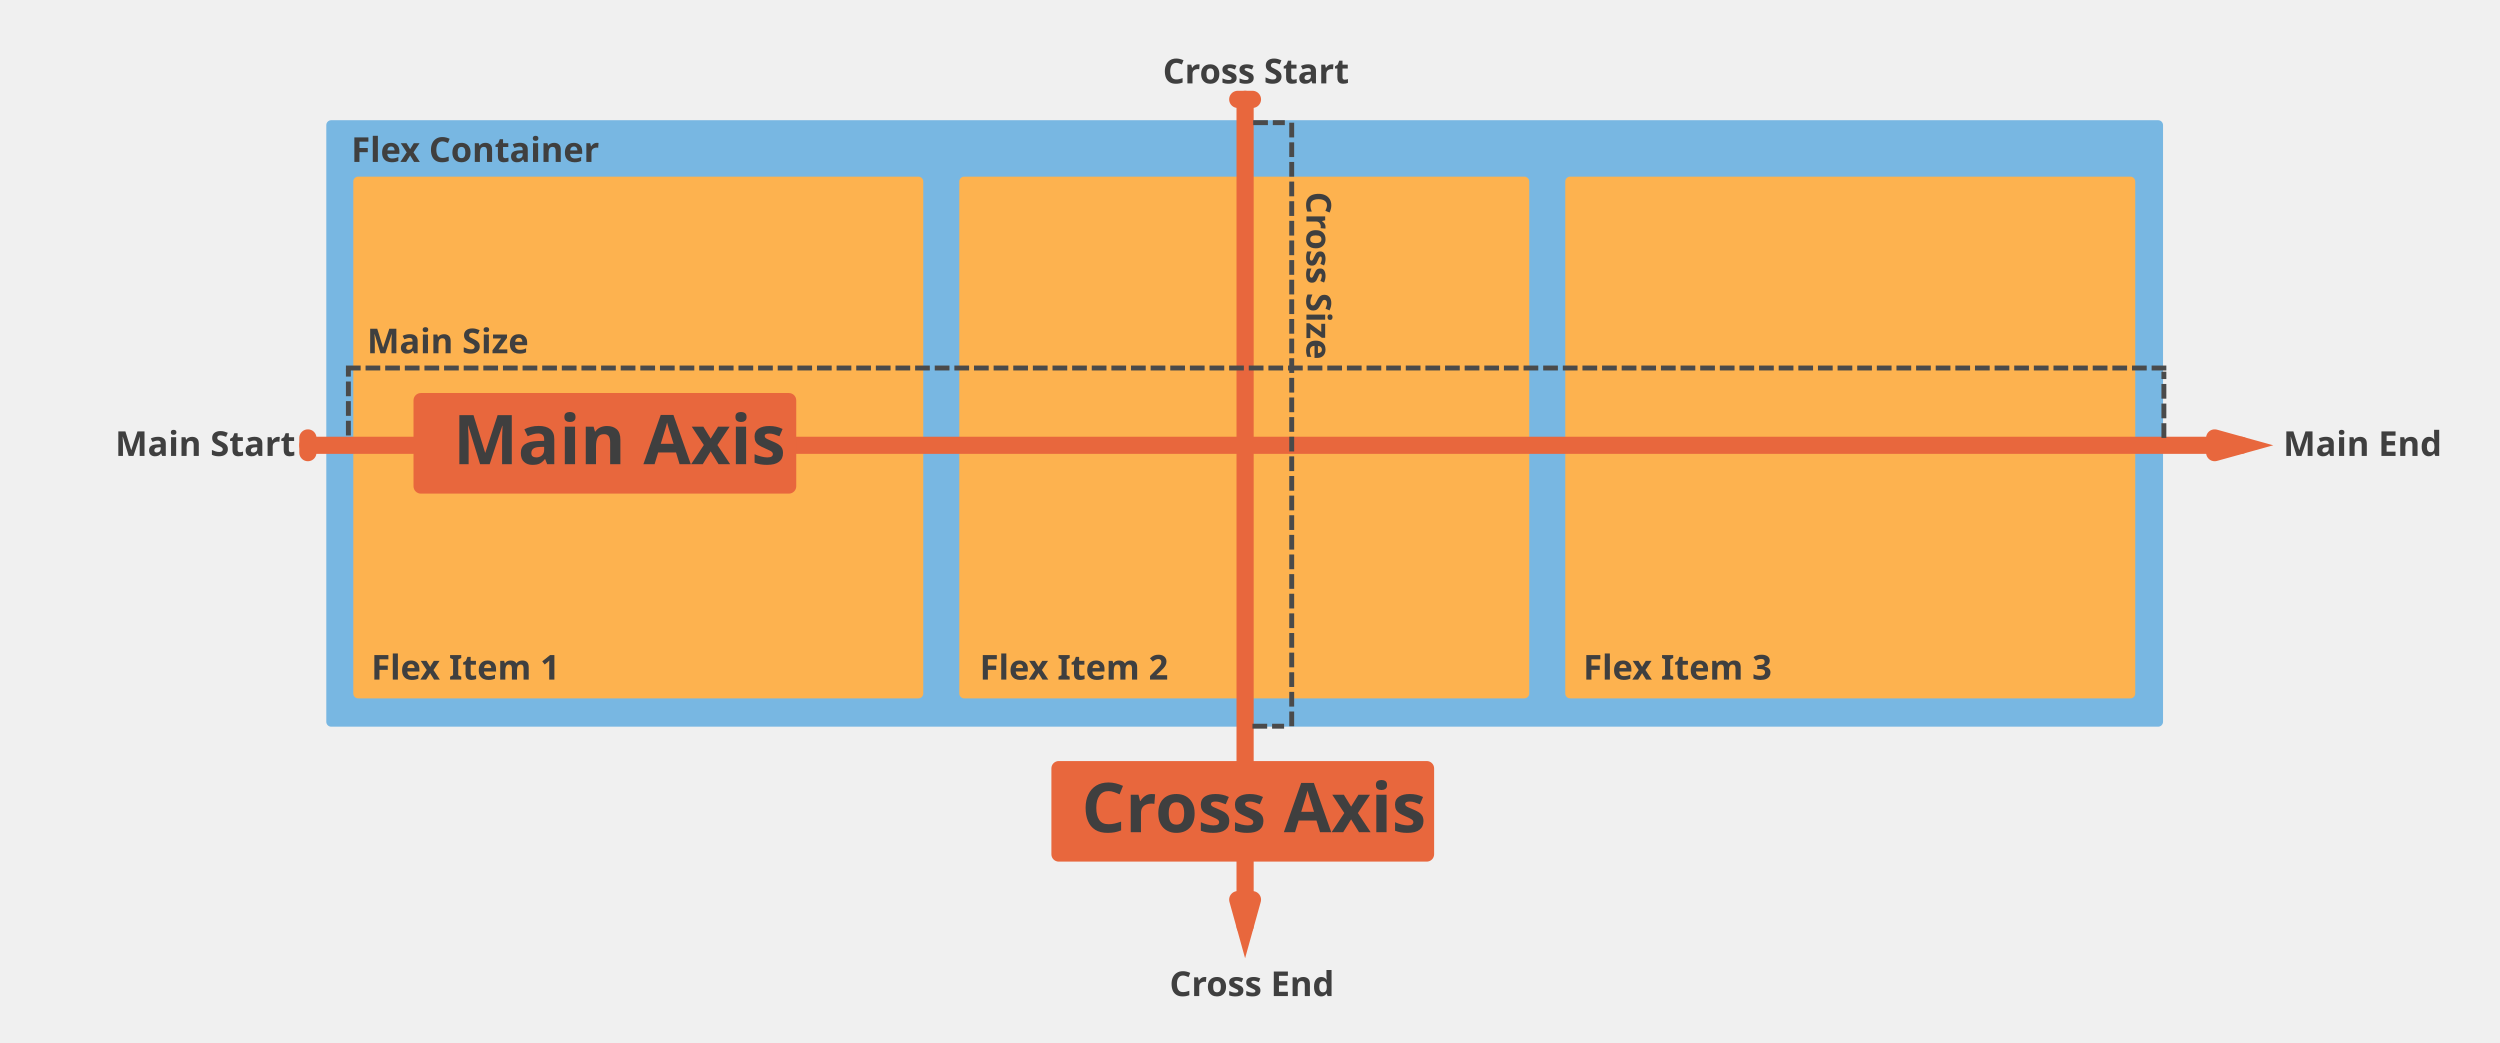
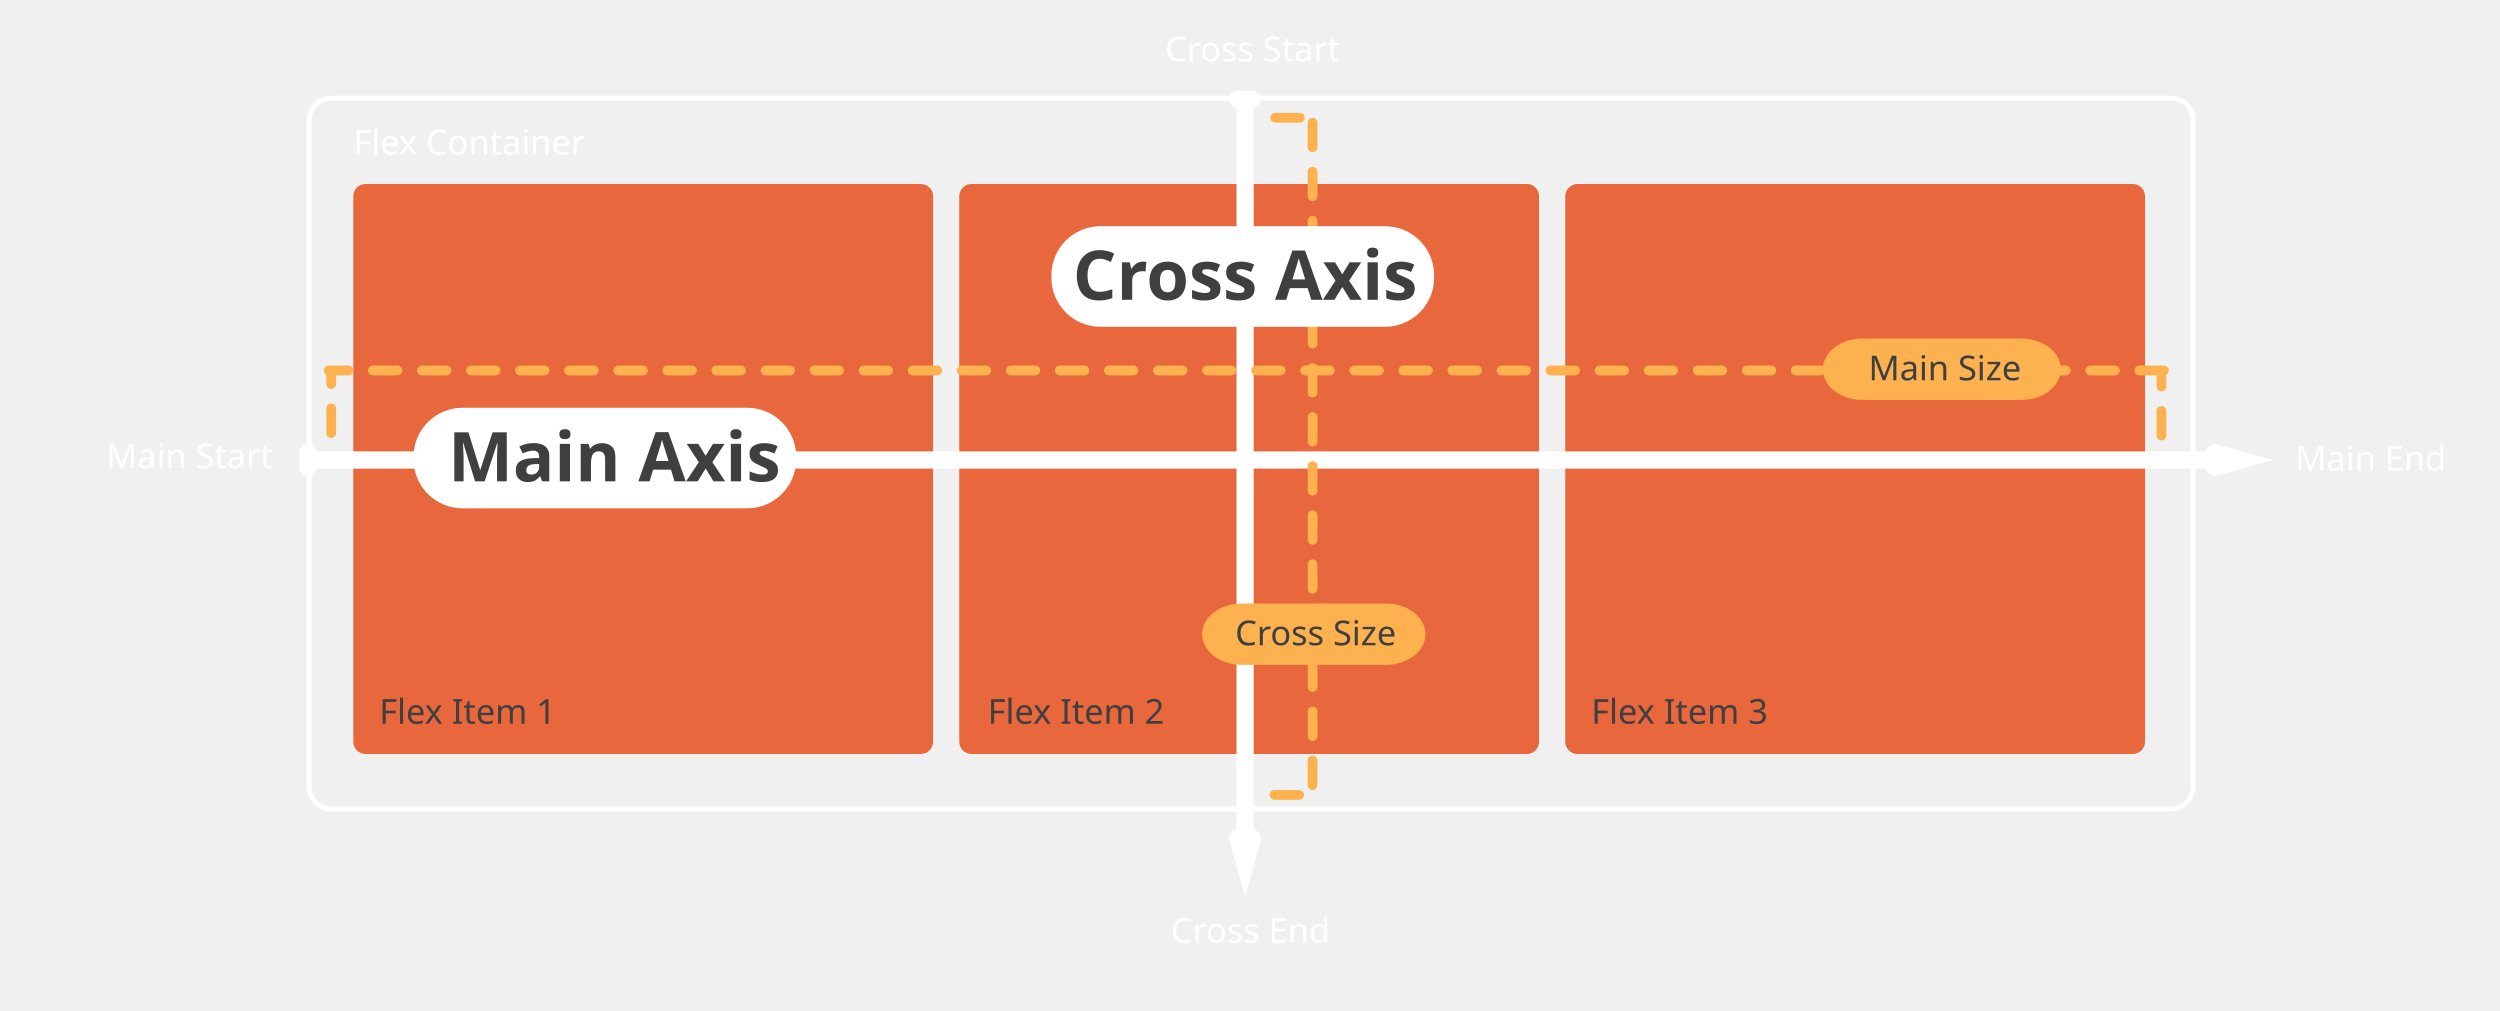
- <svg xmlns="http://www.w3.org/2000/svg" width="1019px" height="425px" viewBox="0 0 1019 425" version="1.1" style="background: #FFFFFF;">
-   <defs />
+ <svg xmlns="http://www.w3.org/2000/svg" xmlns:xlink="http://www.w3.org/1999/xlink" width="1019px" height="412px" viewBox="0 0 1019 412" version="1.1">
+   <defs>
+     <rect id="path-1" x="125" y="39" width="769.865" height="291.7" rx="10" />
+     <mask id="mask-2" maskContentUnits="userSpaceOnUse" maskUnits="objectBoundingBox" x="0" y="0" width="769.865" height="291.7" fill="white">
+       <use xlink:href="#path-1" />
+     </mask>
+   </defs>
  <g id="Page-1" stroke="none" stroke-width="1" fill="none" fill-rule="evenodd">
    <g id="flex-box-overview">
-       <rect id="Rectangle-1" fill="#78B7E2" x="133" y="49" width="748.65" height="247.2" rx="2" />
-       <rect id="Rectangle-1-Copy" fill="#FDB24F" x="144" y="72" width="232.32" height="212.66" rx="2" />
-       <rect id="Rectangle-1-Copy-2" fill="#FDB24F" x="391" y="72" width="232.32" height="212.66" rx="2" />
-       <rect id="Rectangle-1-Copy-3" fill="#FDB24F" x="638" y="72" width="232.32" height="212.66" rx="2" />
-       <text id="Flex-Item-1" font-family="Avenir-Heavy, Avenir" font-size="14" font-weight="600" fill="#3F3F3F">
-         <tspan x="151.32" y="277">Flex Item 1</tspan>
+       <use id="Rectangle-1" stroke="#FFFFFF" mask="url(#mask-2)" stroke-width="4" xlink:href="#path-1" />
+       <rect id="Rectangle-1-Copy" fill="#E8673D" x="144" y="75" width="236.32" height="232.33" rx="5" />
+       <rect id="Rectangle-1-Copy-2" fill="#E8673D" x="391" y="75" width="236.32" height="232.33" rx="5" />
+       <rect id="Rectangle-1-Copy-3" fill="#E8673D" x="638" y="75" width="236.32" height="232.33" rx="5" />
+       <text id="Flex-Item-1" font-family="Avenir-Medium, Avenir" font-size="14" font-weight="400" fill="#3F3F3F">
+         <tspan x="154.601" y="295">Flex Item 1</tspan>
      </text>
-       <text id="Main-Start" font-family="Avenir-Heavy, Avenir" font-size="14" font-weight="600" fill="#3F3F3F">
-         <tspan x="46.965" y="185.84">Main Start</tspan>
+       <text id="Main-Start" font-family="Avenir-Medium, Avenir" font-size="14" font-weight="400" fill="#FFFFFF">
+         <tspan x="43.275" y="190.84">Main Start</tspan>
      </text>
-       <text id="Main-End" font-family="Avenir-Heavy, Avenir" font-size="14" font-weight="600" fill="#3F3F3F">
-         <tspan x="930.644" y="185.84">Main End</tspan>
+       <text id="Main-End" font-family="Avenir-Medium, Avenir" font-size="14" font-weight="400" fill="#FFFFFF">
+         <tspan x="935.561" y="191.84">Main End</tspan>
      </text>
-       <text id="Cross-Start" font-family="Avenir-Heavy, Avenir" font-size="14" font-weight="600" fill="#3F3F3F">
-         <tspan x="473.978" y="34">Cross Start</tspan>
+       <text id="Cross-Start" font-family="Avenir-Medium, Avenir" font-size="14" font-weight="400" fill="#FFFFFF">
+         <tspan x="474.867" y="25">Cross Start</tspan>
      </text>
-       <text id="Main-Size" font-family="Avenir-Heavy, Avenir" font-size="14" font-weight="600" fill="#3F3F3F">
-         <tspan x="149.619" y="144">Main Size</tspan>
+       <text id="Cross-End" font-family="Avenir-Medium, Avenir" font-size="14" font-weight="400" fill="#FFFFFF">
+         <tspan x="477.216" y="384.246">Cross End</tspan>
      </text>
-       <text id="Cross-Size" transform="translate(537, 111.5) rotate(-270) translate(-537, -111.5) " font-family="Avenir-Heavy, Avenir" font-size="14" font-weight="600" fill="#3F3F3F">
-         <tspan x="503.694" y="116">Cross Size</tspan>
+       <text id="Flex-Container" font-family="Avenir-Medium, Avenir" font-size="14" font-weight="400" fill="#FFFFFF">
+         <tspan x="144.076" y="63">Flex Container</tspan>
      </text>
-       <text id="Cross-End" font-family="Avenir-Heavy, Avenir" font-size="14" font-weight="600" fill="#3F3F3F">
-         <tspan x="476.719" y="406">Cross End</tspan>
+       <text id="Flex-Item-2" font-family="Avenir-Medium, Avenir" font-size="14" font-weight="400" fill="#3F3F3F">
+         <tspan x="402.601" y="295">Flex Item 2</tspan>
      </text>
-       <text id="Flex-Container" font-family="Avenir-Heavy, Avenir" font-size="14" font-weight="600" fill="#3F3F3F">
-         <tspan x="143.169" y="66">Flex Container</tspan>
+       <text id="Flex-Item-3" font-family="Avenir-Medium, Avenir" font-size="14" font-weight="400" fill="#3F3F3F">
+         <tspan x="648.601" y="295">Flex Item 3</tspan>
      </text>
-       <text id="Flex-Item-2" font-family="Avenir-Heavy, Avenir" font-size="14" font-weight="600" fill="#3F3F3F">
-         <tspan x="399.32" y="277">Flex Item 2</tspan>
+       <path d="M125.494,187.5 L913.503,187.5" id="Line" stroke="#FFFFFF" stroke-width="7" stroke-linecap="round" />
+       <path id="Line-decoration-1" d="M125.494,184.5 L125.494,190.5" stroke="#FFFFFF" stroke-width="7" stroke-linecap="round" />
+       <path id="Line-decoration-2" d="M902.703,190.5 L913.503,187.5 L902.703,184.5" stroke="#FFFFFF" stroke-width="7" stroke-linecap="round" />
+       <rect id="Rectangle-5" fill="#FFFFFF" x="168.547" y="166.2" width="156" height="41" rx="20" />
+       <text id="Main-Axis" font-family="Avenir-Black, Avenir" font-size="28" font-weight="700" fill="#3F3F3F">
+         <tspan x="182.666" y="196.2">Main Axis</tspan>
      </text>
-       <text id="Flex-Item-3" font-family="Avenir-Heavy, Avenir" font-size="14" font-weight="600" fill="#3F3F3F">
-         <tspan x="645.32" y="277">Flex Item 3</tspan>
+       <path d="M507.5,40.5 L507.5,352.502" id="Line-Copy" stroke="#FFFFFF" stroke-width="7" stroke-linecap="round" />
+       <path id="Line-Copy-decoration-1" d="M510.5,40.5 L504.5,40.5" stroke="#FFFFFF" stroke-width="7" stroke-linecap="round" />
+       <path id="Line-Copy-decoration-2" d="M504.5,341.702 L507.5,352.502 L510.5,341.702" stroke="#FFFFFF" stroke-width="7" stroke-linecap="round" />
+       <path d="M881,177.5 L881,152.5" id="Line-Copy-2" stroke="#FDB24F" stroke-width="4" stroke-linecap="round" stroke-linejoin="round" stroke-dasharray="10" />
+       <path d="M135,176.5 L135,151.5" id="Line" stroke="#FDB24F" stroke-width="4" stroke-linecap="round" stroke-linejoin="round" stroke-dasharray="10" />
+       <path d="M882,151 L134,151" id="Line-Copy-3" stroke="#FDB24F" stroke-width="4" stroke-linecap="round" stroke-linejoin="round" stroke-dasharray="10" />
+       <path d="M519.798,48 L530.698,48" id="Line-Copy-6" stroke="#FDB24F" stroke-width="4" stroke-linecap="round" stroke-linejoin="round" stroke-dasharray="10" />
+       <path d="M519.5,324 L530.4,324" id="Line-Copy-5" stroke="#FDB24F" stroke-width="4" stroke-linecap="round" stroke-linejoin="round" stroke-dasharray="10" />
+       <path d="M535,320 L535,50" id="Line-Copy-4" stroke="#FDB24F" stroke-width="4" stroke-linecap="round" stroke-linejoin="round" stroke-dasharray="10" />
+       <rect id="Rectangle-123" fill="#FDB24F" x="743" y="138" width="97" height="25" rx="16" />
+       <rect id="Rectangle-123-Copy" fill="#FDB24F" x="490" y="246" width="91" height="25" rx="16" />
+       <text id="Cross-Size" font-family="Avenir-Medium, Avenir" font-size="14" font-weight="400" fill="#3F3F3F">
+         <tspan x="503.457" y="263">Cross Size</tspan>
      </text>
-       <path d="M125.494,181.5 L913.503,181.5" id="Line" stroke="#E8673D" stroke-width="7" stroke-linecap="round" />
-       <path id="Line-decoration-1" d="M125.494,178.5 L125.494,184.5" stroke="#E8673D" stroke-width="7" stroke-linecap="round" />
-       <path id="Line-decoration-2" d="M902.703,184.5 L913.503,181.5 L902.703,178.5" stroke="#E8673D" stroke-width="7" stroke-linecap="round" />
-       <rect id="Rectangle-5" fill="#E8673D" x="168.547" y="160.2" width="156" height="41" rx="3" />
-       <text id="Main-Axis" font-family="Avenir-Heavy, Avenir" font-size="28" font-weight="600" fill="#3F3F3F">
-         <tspan x="184.716" y="189.2">Main Axis</tspan>
+       <text id="Main-Size" font-family="Avenir-Medium, Avenir" font-size="14" font-weight="400" fill="#3F3F3F">
+         <tspan x="761.622" y="155">Main Size</tspan>
      </text>
-       <path d="M507.5,40.5 L507.5,377.502" id="Line-Copy" stroke="#E8673D" stroke-width="7" stroke-linecap="round" />
-       <path id="Line-Copy-decoration-1" d="M510.5,40.5 L504.5,40.5" stroke="#E8673D" stroke-width="7" stroke-linecap="round" />
-       <path id="Line-Copy-decoration-2" d="M504.5,366.702 L507.5,377.502 L510.5,366.702" stroke="#E8673D" stroke-width="7" stroke-linecap="round" />
-       <rect id="Rectangle-5-Copy" fill="#E8673D" x="428.547" y="310.2" width="156" height="41" rx="3" />
-       <text id="Cross-Axis" font-family="Avenir-Heavy, Avenir" font-size="28" font-weight="600" fill="#3F3F3F">
-         <tspan x="440.866" y="339.2">Cross Axis</tspan>
+       <rect id="Rectangle-5-Copy" fill="#FFFFFF" x="428.547" y="92.2" width="156" height="41" rx="20" />
+       <text id="Cross-Axis" font-family="Avenir-Black, Avenir" font-size="28" font-weight="700" fill="#3F3F3F">
+         <tspan x="437.284" y="122.2">Cross Axis</tspan>
      </text>
-       <path d="M882,177.5 L882,152.5" id="Line-Copy-2" stroke="#4A4A4A" stroke-width="2" stroke-linecap="square" stroke-dasharray="4" />
-       <path d="M142,176.5 L142,151.5" id="Line" stroke="#4A4A4A" stroke-width="2" stroke-linecap="square" stroke-dasharray="4" />
-       <path d="M882,150 L141,150" id="Line-Copy-3" stroke="#4A4A4A" stroke-width="2" stroke-linecap="square" stroke-dasharray="4" />
-       <path d="M511.798,50 L522.698,50" id="Line-Copy-6" stroke="#4A4A4A" stroke-width="2" stroke-linecap="square" stroke-dasharray="4" />
-       <path d="M511.5,296 L522.4,296" id="Line-Copy-5" stroke="#4A4A4A" stroke-width="2" stroke-linecap="square" stroke-dasharray="4" />
-       <path d="M526.5,295.013 L526.5,47.998" id="Line-Copy-4" stroke="#4A4A4A" stroke-width="2" stroke-linecap="square" stroke-dasharray="4" />
    </g>
  </g>
</svg>
